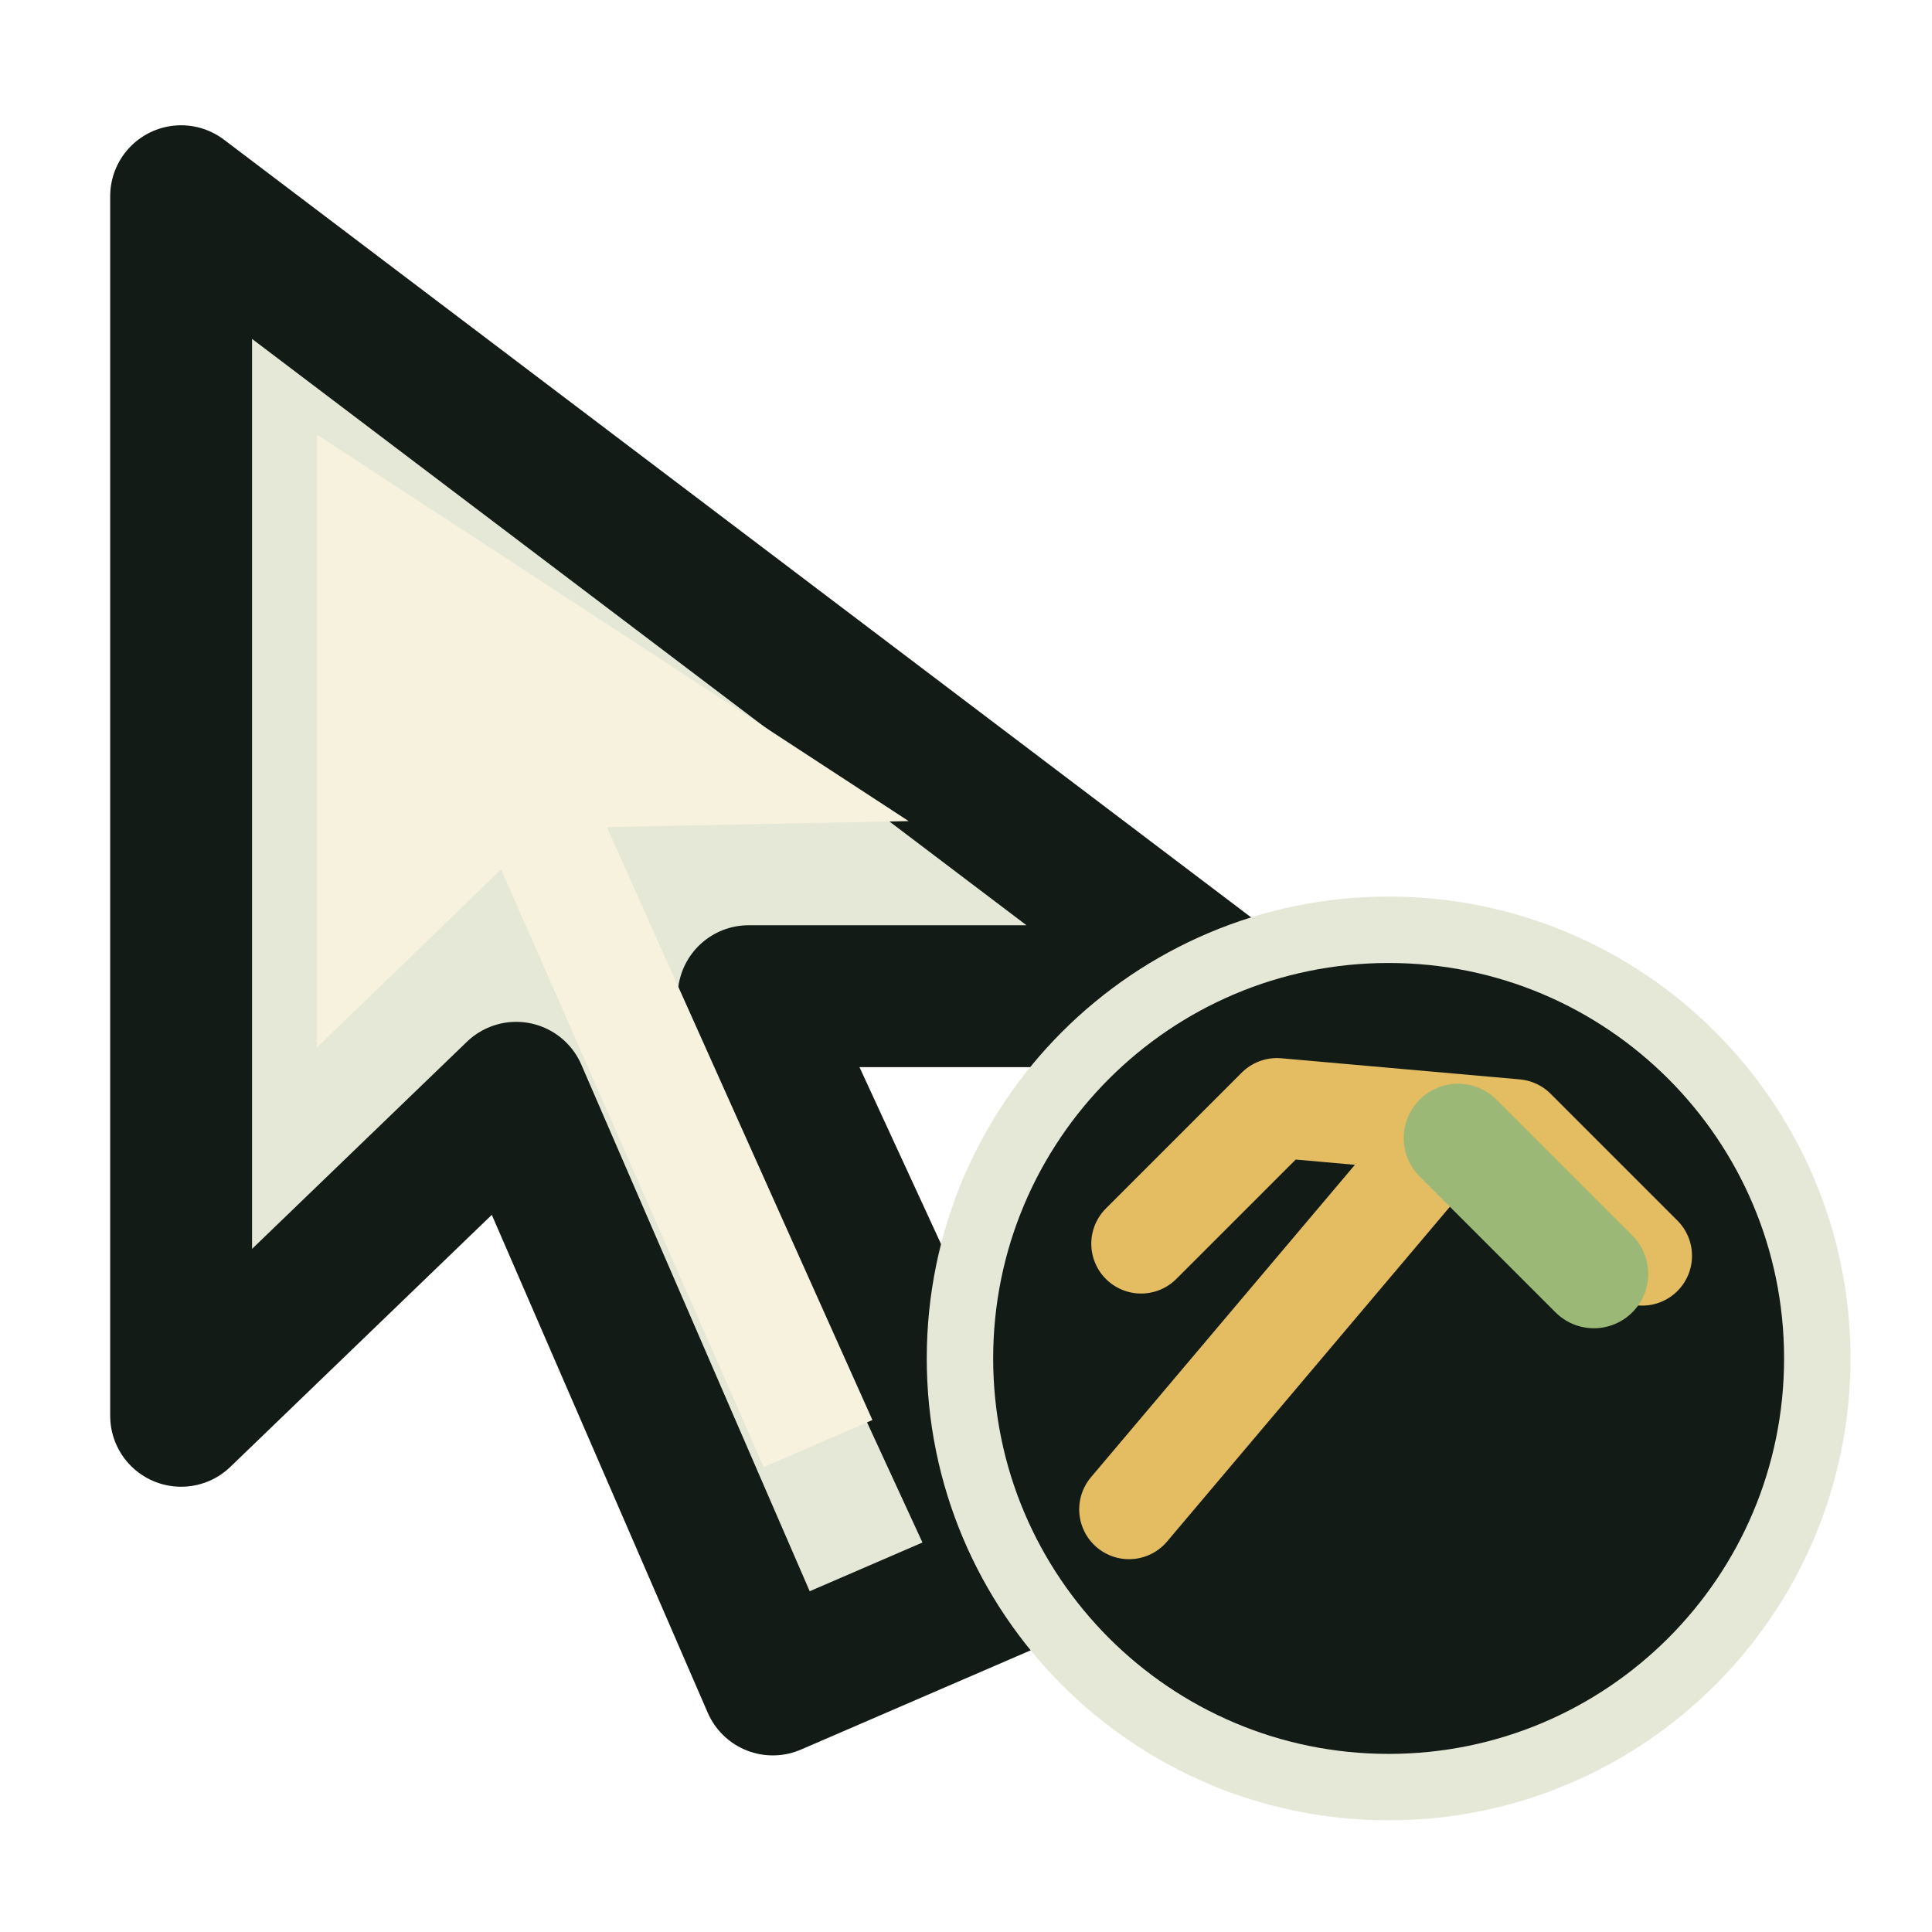
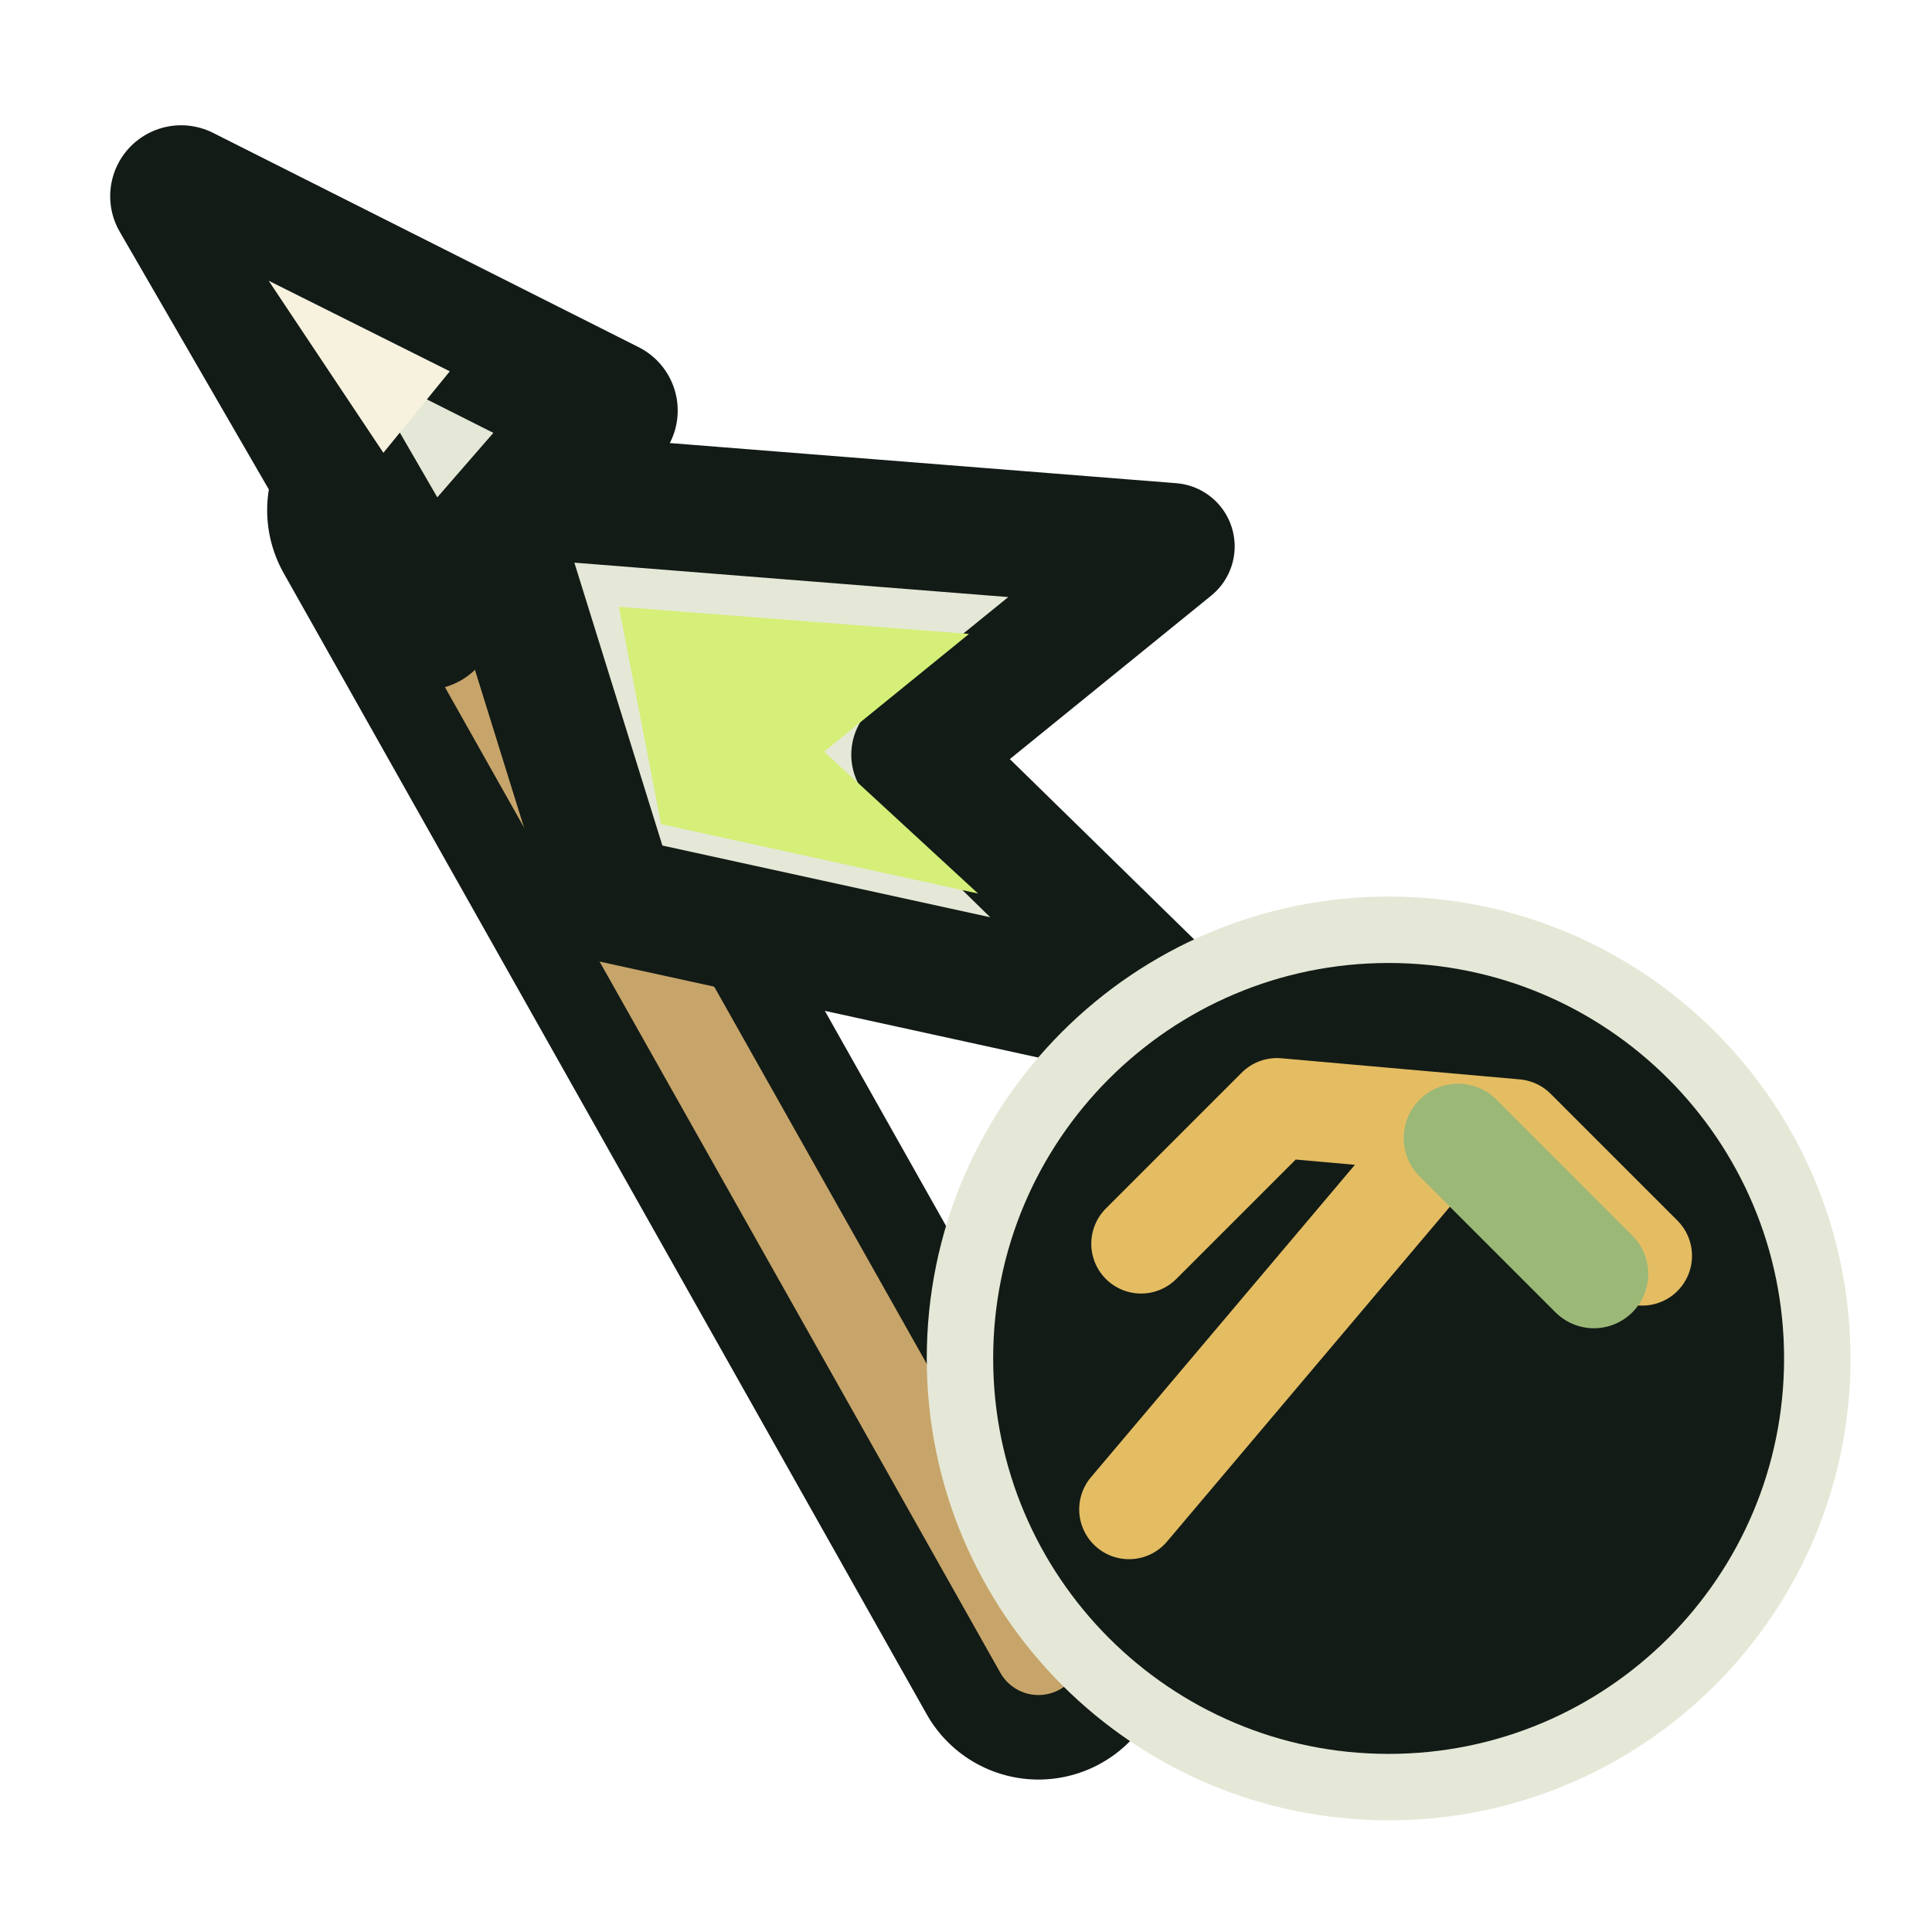
<svg xmlns="http://www.w3.org/2000/svg" width="32" height="32" viewBox="0 0 32 32" role="img" aria-label="Gather cursor">
-   <path d="M3 3.25v20.2l5.55-5.35 4.25 9.8 4.05-1.75-4.45-9.65h8.1Z" fill="#e5e8d7" stroke="#131b16" stroke-width="2.35" stroke-linejoin="round" />
-   <path d="M5.25 7.2v10.15l3.05-2.95 4.35 9.9 1.8-.78-4.4-9.82 5-.1Z" fill="#f7f2de" />
+   <path d="M6.55 8.45 17.2 27.35" fill="none" stroke="#131b16" stroke-width="4.25" stroke-linecap="round" />
+   <path d="M6.55 8.45 17.2 27.35" fill="none" stroke="#c7a56a" stroke-width="1.45" stroke-linecap="round" />
+   <path d="m8.05 8.15 11.35.9-4.25 3.45 4.6 4.5-9.6-2.1Z" fill="#e5e8d7" stroke="#131b16" stroke-width="2.1" stroke-linejoin="round" />
+   <path d="m10.25 10.05 5.8.45-2.4 1.95 2.55 2.35-5.25-1.15Z" fill="#d5ef78" />
+   <path d="M3 3.25 10.05 6.8 7.05 10.25Z" fill="#e5e8d7" stroke="#131b16" stroke-width="2.35" stroke-linejoin="round" />
+   <path d="M4.45 4.65 7.45 6.15 6.35 7.5Z" fill="#f7f2de" />
  <circle cx="23" cy="22.5" r="7.1" fill="#131b16" stroke="#e5e8d7" stroke-width="1.1" />
  <path d="m18.9 20.6 2.25-2.25 3.95.35 2.1 2.1M23.6 19.2l-4.9 5.8" fill="none" stroke="#e4bd63" stroke-width="1.65" stroke-linecap="round" stroke-linejoin="round" />
  <path d="m24.15 18.85 2.25 2.25" stroke="#9bb877" stroke-width="1.8" stroke-linecap="round" />
</svg>
